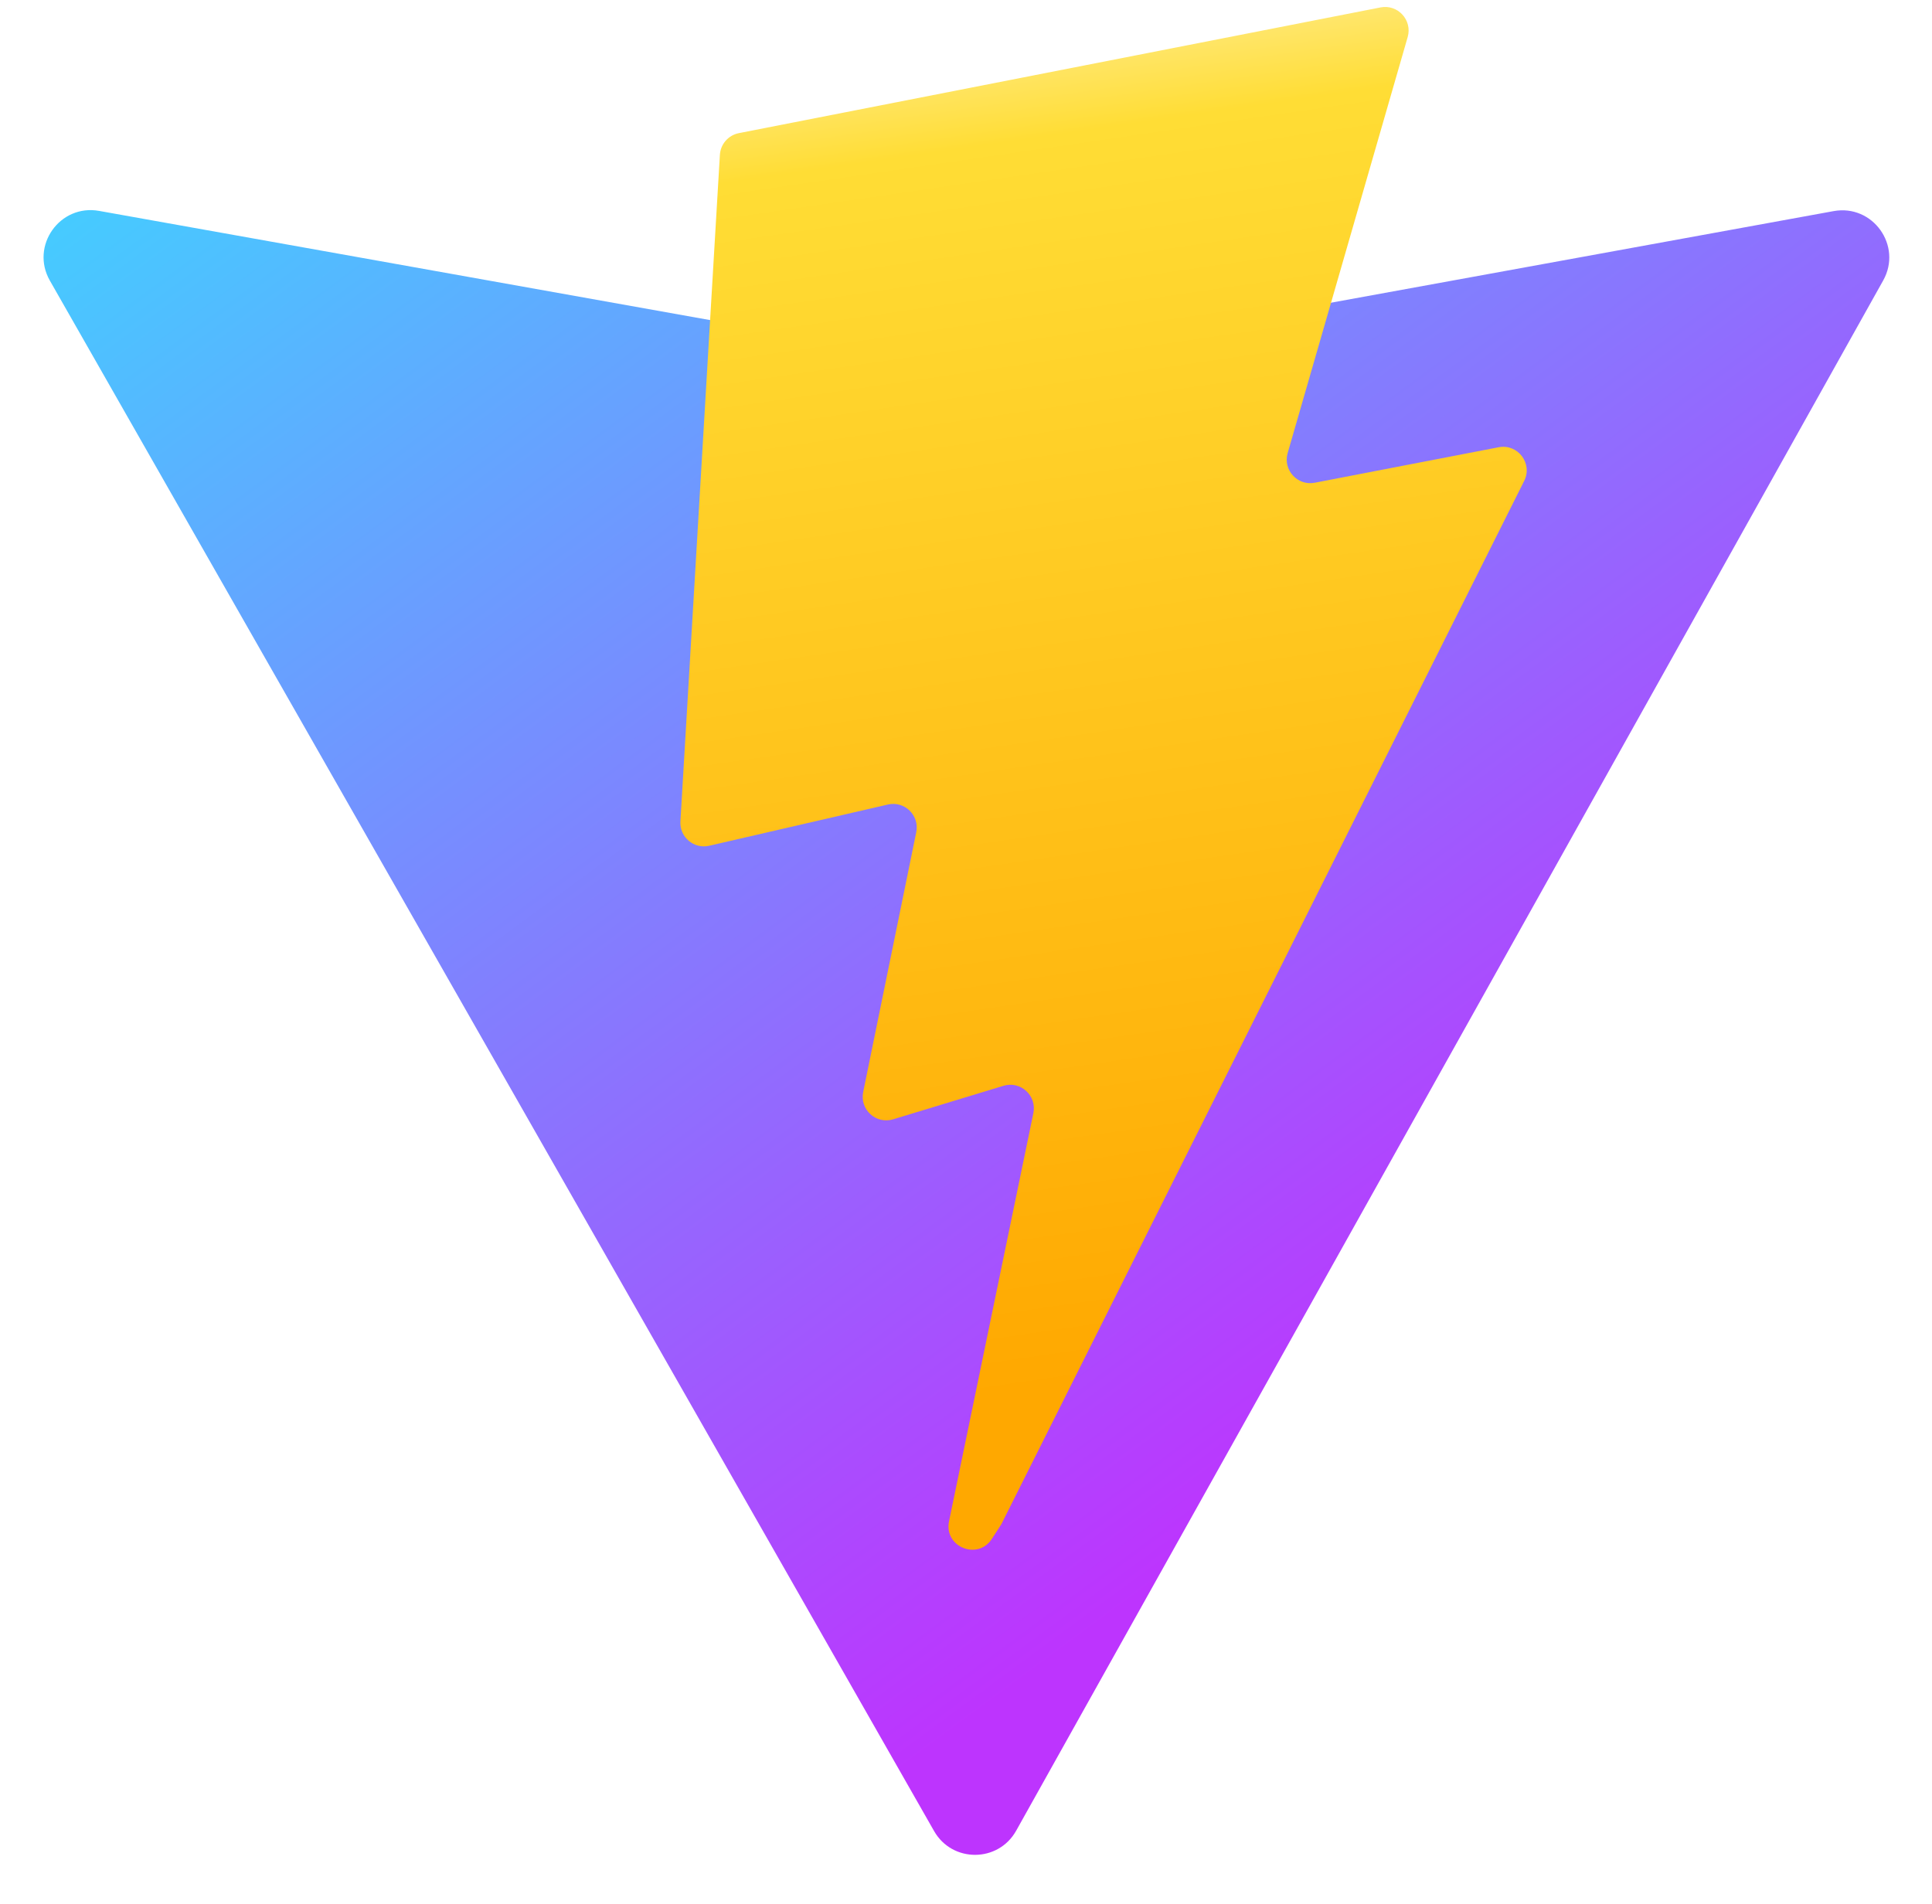
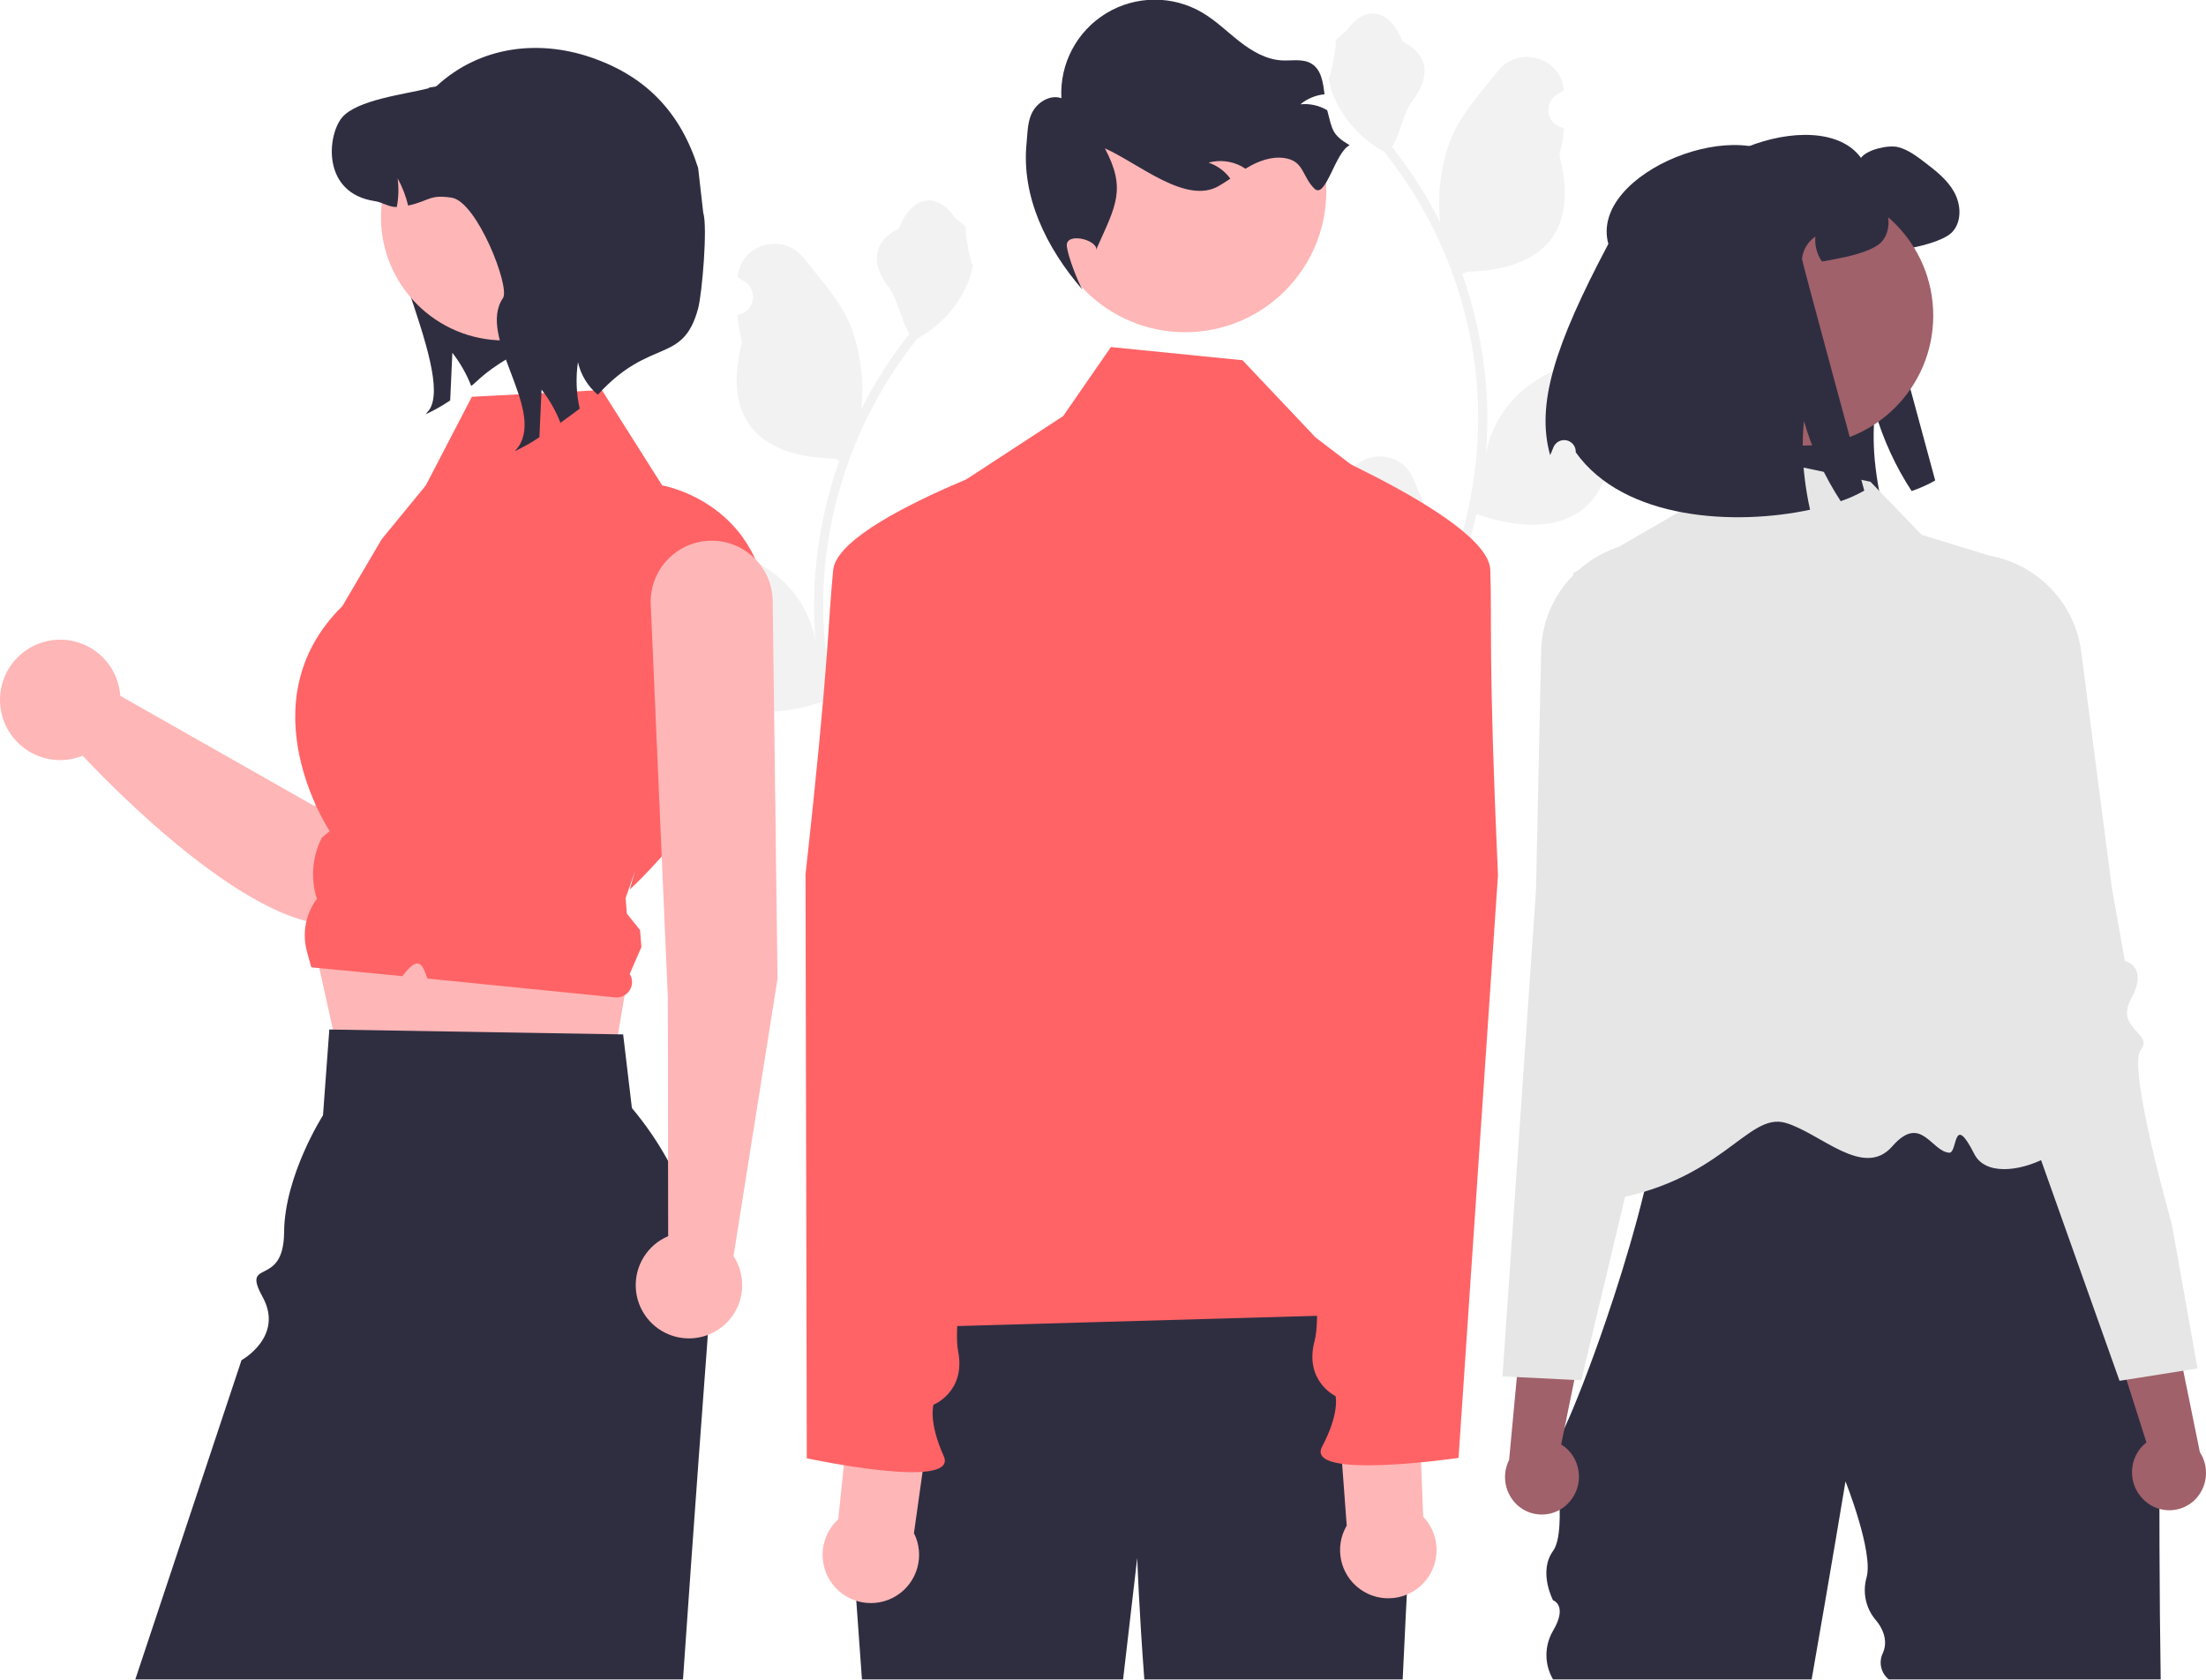
- <svg xmlns="http://www.w3.org/2000/svg" width="410" height="404" viewBox="0 0 410 404" fill="none">
-   <path d="M399.641 59.525L215.643 388.545C211.844 395.338 202.084 395.378 198.228 388.618L10.582 59.556C6.381 52.19 12.68 43.267 21.028 44.759L205.223 77.682C206.398 77.892 207.601 77.89 208.776 77.676L389.119 44.806C397.439 43.289 403.768 52.143 399.641 59.525Z" fill="url(#paint0_linear)" />
-   <path d="M292.965 1.574L156.801 28.255C154.563 28.694 152.906 30.59 152.771 32.866L144.395 174.33C144.198 177.662 147.258 180.248 150.51 179.498L188.42 170.749C191.967 169.931 195.172 173.055 194.443 176.622L183.18 231.775C182.422 235.487 185.907 238.661 189.532 237.56L212.947 230.446C216.577 229.344 220.065 232.527 219.297 236.242L201.398 322.875C200.278 328.294 207.486 331.249 210.492 326.603L212.5 323.5L323.454 102.072C325.312 98.365 322.108 94.137 318.036 94.923L279.014 102.454C275.347 103.161 272.227 99.746 273.262 96.158L298.731 7.867C299.767 4.273 296.636 0.855 292.965 1.574Z" fill="url(#paint1_linear)" />
-   <defs>
-     <linearGradient id="paint0_linear" x1="6" y1="33" x2="235" y2="344" gradientUnits="userSpaceOnUse">
-       <stop stop-color="#41D1FF" />
-       <stop offset="1" stop-color="#BD34FE" />
-     </linearGradient>
-     <linearGradient id="paint1_linear" x1="194.651" y1="8.818" x2="236.076" y2="292.989" gradientUnits="userSpaceOnUse">
-       <stop stop-color="#FFEA83" />
-       <stop offset="0.083" stop-color="#FFDD35" />
-       <stop offset="1" stop-color="#FFA800" />
-     </linearGradient>
-   </defs>
+ <svg xmlns="http://www.w3.org/2000/svg" data-name="Layer 1" width="838" height="638.004" viewBox="0 0 838 638.004">
+   <path d="M689.135,323.255a5.09,5.09,0,0,0,3.689-8.823c-.128-.51-.22-.876-.349-1.387q.069-.167.139-.333c4.686-11.174,20.569-11.097,25.215.094,4.124,9.933,9.375,19.882,10.668,30.384a40.44,40.44,0,0,1-.71,13.908,162.132,162.132,0,0,0,14.748-67.338,156.487,156.487,0,0,0-.971-17.458q-.804-7.128-2.231-14.154a164.01,164.01,0,0,0-32.525-69.512,43.648,43.648,0,0,1-18.153-18.834,33.294,33.294,0,0,1-3.028-9.098c.884.116,3.332-13.343,2.666-14.169,1.232-1.869,3.436-2.798,4.781-4.621,6.69-9.07,15.906-7.486,20.717,4.839,10.278,5.187,10.378,13.79,4.071,22.065-4.012,5.264-4.564,12.387-8.084,18.023.362.464.739.913,1.101,1.376a165.069,165.069,0,0,1,17.229,27.295c-1.369-10.691.652-23.571,4.097-31.873,3.921-9.46,11.271-17.427,17.744-25.605,7.774-9.823,23.717-5.536,25.086,6.916q.02.181.039.362-1.442.814-2.823,1.727a6.905,6.905,0,0,0,2.784,12.565l.141.022a68.701,68.701,0,0,1-1.811,10.272c8.303,32.111-9.623,43.807-35.219,44.332-.565.29-1.116.579-1.681.855a168.487,168.487,0,0,1,9.069,42.681,159.804,159.804,0,0,1-.116,25.802l.043-.304a42.227,42.227,0,0,1,14.415-24.383c11.093-9.113,26.766-12.468,38.734-19.793,5.761-3.526,13.143,1.031,12.138,7.71q-.024.16-.049.32a46.377,46.377,0,0,0-5.201,2.506q-1.442.814-2.823,1.727a6.905,6.905,0,0,0,2.784,12.565l.141.022c.101.014.188.029.29.044a68.76,68.76,0,0,1-12.648,19.805c-5.192,28.032-27.491,30.691-51.344,22.528h-.015a168.437,168.437,0,0,1-11.315,33.032H690.148c-.145-.449-.275-.913-.406-1.362a45.926,45.926,0,0,0,11.185-.666c-2.999-3.68-5.998-7.389-8.997-11.069a2.511,2.511,0,0,1-.188-.217c-1.521-1.883-3.057-3.752-4.578-5.636l-.001-.002a67.271,67.271,0,0,1,1.971-17.137Z" transform="translate(-181 -130.9981)" fill="#f2f2f2" />
+   <path d="M818.913,219.81c-7.516-27.402,53.102-50.899,69.021-28.832,2.213-3.137,10.394-5.043,14.147-4.08s6.91,3.368,9.989,5.697c4.234,3.253,8.623,6.621,11.221,11.298,2.618,4.658,3.022,11.009-.5,15.051-2.791,3.214-11.029,5.293-15.225,6.14-2.926.597-5.389,1.078-7.506,1.424a14.352,14.352,0,0,1-2.502-9.489,11.648,11.648,0,0,0-5.081,8.546c-.058.712,23.655,87.96,23.655,87.96a51.72,51.72,0,0,1-8.95,4.023,112.545,112.545,0,0,1-13.954-30.411,97.453,97.453,0,0,0,.269,21.653,119.144,119.144,0,0,0,2.04,11.991c-28.178,6.082-70.56,4.081-88.999-21.788q-.005-.161-.009-.321a4.402,4.402,0,0,0-8.503-1.535c-.447,1.141-.859,2.129-1.226,2.915C791.428,280.843,798.376,258.613,818.913,219.81Z" transform="translate(-181 -130.9981)" fill="#2f2e41" />
+   <path d="M770.963,679.207v.897A3.809,3.809,0,0,1,770.963,679.207Z" transform="translate(-181 -130.9981)" fill="#2f2e41" />
+   <path d="M798.558,524.133a15.324,15.324,0,0,1,2.183-.424Q799.472,523.915,798.558,524.133Z" transform="translate(-181 -130.9981)" fill="#2f2e41" />
+   <path d="M797.919,524.295c.194-.054.409-.109.639-.163C798.344,524.188,798.138,524.229,797.919,524.295Z" transform="translate(-181 -130.9981)" fill="#2f2e41" />
+   <path d="M1001.79,768.998H898.504a8.213,8.213,0,0,1-2.211-10.115c2.822-6.471-2.708-12.384-2.708-12.384a17.567,17.567,0,0,1-3.54-16.191c2.737-9.558-7.988-36.535-7.988-36.535s-5.781,34.834-12.865,75.225H770.963a18.259,18.259,0,0,1,0-18.489c5.724-9.706,0-11.568,0-11.568s-5.724-10.862,0-18.748,0-40.088,0-40.088c.216,1.424,1.847-1.165,4.358-6.592,3.823-8.258,9.664-23.108,15.566-40.348,4.219-12.305,8.473-25.843,12.028-39.08h.009q1.398-5.216,2.649-10.337c1.631-6.696,3.029-13.202,4.09-19.311,2.304-13.159,3.063-24.463,1.294-31.814-1.467-6.118-4.677-9.492-10.216-8.914,2.968-.492,7.317-.958,12.676-1.398.966-.078,1.967-.155,3.003-.242,39.968-3.02,125.721-4.754,125.721-4.754L968.406,564.35l33.264,59.582S1000.764,703.86,1001.79,768.998Z" transform="translate(-181 -130.9981)" fill="#2f2e41" />
+   <path d="M891.547,314.02,831.033,301.183l-12.015,24.185L778.556,348.794s26.082,106.641,25.933,121.64c-.378,38.079-61.306,123.44-15.285,116.874s55.369-34.073,70.143-29.724c13.324,3.923,29.594,21.372,40.486,8.892s14.728,1.931,21.616,2.429c3.273.237,1.302-15.759,9.537.497s51.904-5.626,37.104-20.427c-24.65-24.65-29.66-206.361-29.66-206.361l-27.441-8.443Z" transform="translate(-181 -130.9981)" fill="#e6e6e6" />
+   <path d="M777.411,701.296a14.526,14.526,0,0,0-1.496-20.205,13.936,13.936,0,0,0-1.866-1.351l10.118-49.656-23.39-13.999-6.506,69.522a14.486,14.486,0,0,0,3.339,17.367,13.863,13.863,0,0,0,19.556-1.386Q777.29,701.443,777.411,701.296Z" transform="translate(-181 -130.9981)" fill="#a0616a" />
+   <path d="M850.037,439.552c-.147-1.596-2.183-2.321-5.005-3.322a30.95,30.95,0,0,1-7.999-3.788c-6.247-4.513-3.788-9.233-.388-15.756.664-1.268,1.355-2.589,2.002-3.961,1.924-4.064-1.139-20.83-9.121-49.84-2.459-8.931-2.451-15.238-4.15-19.423-1.691-4.185-5.082-6.247-14.324-6.679a42.251,42.251,0,0,0-30.416,10.812c-.224.198-.457.414-.682.621q-.634.595-1.243,1.217a42.22,42.22,0,0,0-12.27,29.027l-.043,1.855-1.907,88.634-5.358,77.78-7.386,107.143,5.471.268L779.048,655.228l2.649.129,6.282-26.352,7.559-31.711,2.778-11.649,8.62-36.137,4.021-16.886,2.459-10.311L814.417,518.1l4.884-20.467c.112-.431,11.347-44.757,24.299-52.169C848.432,442.702,850.175,441.097,850.037,439.552Z" transform="translate(-181 -130.9981)" fill="#e6e6e6" />
+   <path d="M995.355,700.768a14.526,14.526,0,0,1-.683-20.249,13.934,13.934,0,0,1,1.71-1.544L980.99,630.692l21.752-16.43,13.935,68.421a14.486,14.486,0,0,1-1.454,17.625,13.863,13.863,0,0,1-19.592.723Q995.491,700.901,995.355,700.768Z" transform="translate(-181 -130.9981)" fill="#a0616a" />
+   <path d="M1005.996,596S989.031,536.312,994.205,529.85s-10.106-7.723-3.522-19.757-2.504-14.047-2.504-14.047l-4.932-27.669-8.817-67.961-.267-2.021-2.564-19.772a42.341,42.341,0,0,0-16.696-28.617c-.233-.178-.471-.35-.709-.521q-1.628-1.172-3.327-2.172a42.263,42.263,0,0,0-28.106-5.339c-18.286,2.848-12.595,9.667-15.56,27.935-4.819,29.703-6.07,46.697-3.72,50.536.792,1.293,1.624,2.53,2.417,3.717,4.083,6.129,7.034,10.551,1.305,15.718a31.251,31.251,0,0,1-7.544,4.616c-2.693,1.304-4.643,2.24-4.616,3.843.03,1.553,1.934,2.955,7.031,5.179,6.177,2.703,12.811,12.923,18.245,23.363a257.88,257.88,0,0,1,11.518,25.899L978.54,634.137l7.618,21.422,2.628-.416,21.58-3.421,5.412-.857Z" transform="translate(-181 -130.9981)" fill="#e6e6e6" />
+   <circle cx="685.016" cy="119.908" r="49.37" fill="#a0616a" />
+   <path d="M791.967,223.66c-7.516-27.402,53.102-50.899,69.021-28.832,2.213-3.137,10.394-5.043,14.147-4.08s6.91,3.368,9.989,5.697c4.234,3.253,8.623,6.621,11.221,11.298,2.618,4.658,3.022,11.009-.5,15.051-2.791,3.214-11.029,5.293-15.225,6.14-2.926.597-5.389,1.078-7.506,1.424a14.352,14.352,0,0,1-2.502-9.489,11.648,11.648,0,0,0-5.081,8.546c-.058.712,23.655,87.96,23.655,87.96a51.72,51.72,0,0,1-8.95,4.023,112.545,112.545,0,0,1-13.954-30.411,97.453,97.453,0,0,0,.269,21.653,119.142,119.142,0,0,0,2.04,11.991c-28.178,6.082-70.56,4.081-88.999-21.788q-.005-.161-.009-.321a4.402,4.402,0,0,0-8.503-1.535c-.447,1.141-.859,2.129-1.226,2.915C764.482,284.693,771.43,262.462,791.967,223.66Z" transform="translate(-181 -130.9981)" fill="#2f2e41" />
+   <path d="M810.435,197.849" transform="translate(-181 -130.9981)" fill="#2f2e41" />
+   <path d="M547.121,394.255a5.09,5.09,0,0,1-3.689-8.823c.128-.51.22-.876.349-1.387q-.069-.167-.139-.333c-4.686-11.174-20.569-11.097-25.215.094-4.124,9.933-9.375,19.882-10.668,30.384a40.44,40.44,0,0,0,.71,13.908A162.132,162.132,0,0,1,493.721,360.76a156.49,156.49,0,0,1,.971-17.458q.804-7.128,2.231-14.154a164.01,164.01,0,0,1,32.525-69.512,43.648,43.648,0,0,0,18.153-18.834,33.295,33.295,0,0,0,3.028-9.098c-.884.116-3.332-13.343-2.666-14.169-1.232-1.869-3.436-2.798-4.781-4.621-6.69-9.07-15.906-7.486-20.717,4.839-10.278,5.187-10.378,13.79-4.071,22.065,4.012,5.264,4.564,12.387,8.084,18.023-.362.464-.739.913-1.101,1.376a165.069,165.069,0,0,0-17.229,27.295c1.369-10.691-.652-23.571-4.097-31.873-3.921-9.46-11.271-17.427-17.744-25.605-7.774-9.823-23.717-5.536-25.086,6.916q-.02.181-.039.362,1.442.814,2.823,1.727a6.905,6.905,0,0,1-2.784,12.565l-.141.022a68.7,68.7,0,0,0,1.811,10.272c-8.303,32.111,9.623,43.807,35.219,44.332.565.29,1.116.579,1.681.855a168.487,168.487,0,0,0-9.069,42.681,159.804,159.804,0,0,0,.116,25.802l-.043-.304A42.227,42.227,0,0,0,476.379,349.88c-11.093-9.113-26.766-12.468-38.734-19.793-5.761-3.526-13.143,1.031-12.138,7.71q.024.16.049.32a46.378,46.378,0,0,1,5.201,2.506q1.442.814,2.823,1.727a6.905,6.905,0,0,1-2.784,12.565l-.141.022c-.101.014-.188.029-.29.044A68.76,68.76,0,0,0,443.014,374.784c5.192,28.032,27.491,30.691,51.344,22.528h.015a168.437,168.437,0,0,0,11.315,33.032H546.108c.145-.449.275-.913.406-1.362a45.926,45.926,0,0,1-11.185-.666c2.999-3.68,5.998-7.389,8.997-11.069a2.513,2.513,0,0,0,.188-.217c1.521-1.883,3.057-3.752,4.578-5.636l.001-.002a67.271,67.271,0,0,0-1.971-17.137Z" transform="translate(-181 -130.9981)" fill="#f2f2f2" />
+   <path d="M358.516,190.979c-.917,2.138-29.204,1.909-30.5,3.812-9.989,14.697,26.018,77.23,16.03,91.946l-1.392,1.658a65.757,65.757,0,0,0,9.36-5.28c.267-6.024.534-12.066.82-18.09a49.721,49.721,0,0,1,7.167,12.6c2.326-1.639,4.233-4.678,14.201-10.656A62.515,62.515,0,0,1,388.017,255.598Z" transform="translate(-181 -130.9981)" fill="#2f2e41" />
+   <path d="M379.057,311.43a23.428,23.428,0,0,0-35.493,13.858L300.578,437.291,226.69,395.343a22.875,22.875,0,1,0-14.272,22.752c15.56,16.607,83.019,84.696,110.946,58.092,23.474-22.362,57.351-109.029,65.505-138.957A23.43,23.43,0,0,0,379.057,311.43Z" transform="translate(-181 -130.9981)" fill="#ffb6b6" />
+   <polygon points="117.341 349.883 130.906 411.195 230.098 420.167 239.214 366.781 117.341 349.883" fill="#ffb6b6" />
+   <path d="M449.858,638.108c-.045.879-.1,1.749-.163,2.628-.951,12.704-2.039,27.356-3.217,43.413-1.858,25.48-3.933,54.495-6.026,84.85H232.397l40.35-121.282s16.293-8.97,7.998-24.039,8.026-3.061,8.178-24.581,14.777-44.415,14.777-44.415l2.401-32.584,1.368.027,108.273,1.803,1.975.036,3.325,27.972A123.668,123.668,0,0,1,449.858,638.108Z" transform="translate(-181 -130.9981)" fill="#2f2e41" />
+   <path d="M360.25,281.716l49.373-2.543,22.932,36.236s43.148,7.214,40.157,58.058-52.498,95.46-52.498,95.46l2.116-7.255-3.675,10.502.471,5.897,5.014,6.245.516,6.458-4.442,10.219v0a5.839,5.839,0,0,1-5.536,8.9l-71.34-7.149c-1.624-4.468-2.927-9.814-9.438-.914l-6.72-.651-27.936-2.707-1.644-5.99a23.205,23.205,0,0,1,3.775-20.015v0a30.607,30.607,0,0,1,1.771-22.981l.134-.268,2.967-2.473s-32.457-48.762,4.803-85.488l14.954-25.422,16.732-20.414Z" transform="translate(-181 -130.9981)" fill="#ff6366" />
+   <circle cx="191.538" cy="82.509" r="46.819" fill="#ffb6b6" />
+   <path d="M408.097,280.953a22.548,22.548,0,0,1-7.549-12.391,48.446,48.446,0,0,0,.667,17.69c-2.535,1.906-4.994,3.717-7.32,5.357a49.721,49.721,0,0,0-7.167-12.6c-.286,6.024-.553,12.066-.82,18.09a65.755,65.755,0,0,1-9.36,5.28l1.392-1.658c9.989-14.716-15.86-41.804-5.871-56.501,2.802-4.118-9.855-36.657-19.501-38.125-8.578-1.296-8.216,1.182-16.527,2.993a41.589,41.589,0,0,0-3.984-10.313,34.075,34.075,0,0,1-.324,10.866c-2.955.114-5.279-1.768-8.426-2.249-20.073-3.069-18.033-24.781-12.448-31.663,5.604-6.862,24.209-8.921,32.787-11.152.782-.762,2.554-.286,3.336-1.01,16.439-15.045,38.426-17.537,58.212-10.868,21.1,7.111,34.256,20.875,41.008,42.092l1.937,16.98c1.737,5.46-.448,30.862-1.937,36.395C440.417,269.672,428.096,258.936,408.097,280.953Z" transform="translate(-181 -130.9981)" fill="#2f2e41" />
+   <path d="M476.363,502.769l-1.843-143.553a23.173,23.173,0,0,0-23.17-22.807h-0a23.173,23.173,0,0,0-23.14,24.402l6.486,149.058.123,90.739a20.222,20.222,0,1,0,24.827,7.561Z" transform="translate(-181 -130.9981)" fill="#ffb6b6" />
+   <path d="M718,688.492s-2.85,51.27-4.16,80.51H615.7c-2.02-26.61-2.7-46.16-2.7-46.16l-5.37,46.16h-99.2l-6.15-85.49,29.72-73.67s161.06-11.17,176,3C722.93,627.002,718,688.492,718,688.492Z" transform="translate(-181 -130.9981)" fill="#2f2e41" />
+   <circle cx="450.216" cy="72.599" r="53.607" fill="#ffb6b6" />
+   <path d="M693.7,186.178c-5.506,2.511-9.074,20.694-13.402,16.467s-4.039-9.729-9.874-11.289c-4.712-1.265-9.783.181-14.08,2.461-.767.402-1.511.84-2.236,1.275-.479-.32-.955-.621-1.466-.898a17.033,17.033,0,0,0-12.537-1.41,16.713,16.713,0,0,1,8.259,6.087c-1.438.964-2.895,1.93-4.386,2.787-12.45,7.185-30.166-8.438-43.271-14.307,8.209,15.404,4.167,21.784-2.961,37.715l-.246.907c.405-3.993-11.95-6.968-11.234-1.348.509,3.991,3.962,12.861,5.897,16.384-13.778-15.932-23.194-35.428-21.207-55.54.432-4.225.302-8.683,2.481-12.35,2.181-3.648,6.729-6.208,10.753-4.817a35.542,35.542,0,0,1,53.507-32.524c5.145,3.019,9.44,7.288,14.155,10.971,4.715,3.683,10.151,6.893,16.13,7.197,3.793.183,7.921-.743,11.18,1.221,3.775,2.28,4.421,7.052,4.988,11.645a17.014,17.014,0,0,0-9.167,3.815,16.648,16.648,0,0,1,10.022,2.15,1.036,1.036,0,0,1,.164.093C687.164,180.461,686.96,182.144,693.7,186.178Z" transform="translate(-181 -130.9981)" fill="#2f2e41" />
+   <path d="M508.668,635.777c45.651-53.435,30.231-121.4,12.113-190.008l3.448-101.354a31.004,31.004,0,0,1,14.029-24.902L584.861,289.068,603,262.842l50,5,27.726,29.322,30.691,23.43a50.843,50.843,0,0,1,18.792,51.39L700.839,504.804s12.284,68.855,4.789,76.46-26.808.004-11.493,8.54c18.38,10.245,35.092,8.354,25.791,17.655s2.47,22.232,2.47,22.232Z" transform="translate(-181 -130.9981)" fill="#ff6366" />
+   <path d="M528.186,713.436l7.611-54.221-30.367-8.669-6.007,57.612a18.329,18.329,0,1,0,28.763,5.278Z" transform="translate(-181 -130.9981)" fill="#ffb6b6" />
+   <path d="M586,298.842s-86.438,28.133-88.499,48.717S496.123,380.745,487,463.115l.481,221.883s57.952,12.408,52.008-.859-3.869-19.507-3.869-19.507,12.425-4.903,9.315-20.479,12.487-92.768,12.487-92.768L567.266,412.946Z" transform="translate(-181 -130.9981)" fill="#ff6366" />
+   <path d="M692.581,710.565l-4.05-54.602,30.869-6.666,2.228,57.881a18.329,18.329,0,1,1-29.047,3.387Z" transform="translate(-181 -130.9981)" fill="#ffb6b6" />
+   <path d="M661.99,293.078s84.415,33.723,85.126,54.398-.795,33.205,2.925,115.995l-14.983,221.377s-58.639,8.593-51.841-4.256,5.136-19.213,5.136-19.213-12.078-5.705-7.956-21.045S674,546.949,674,546.949l-.774-138.786Z" transform="translate(-181 -130.9981)" fill="#ff6366" />
</svg>
